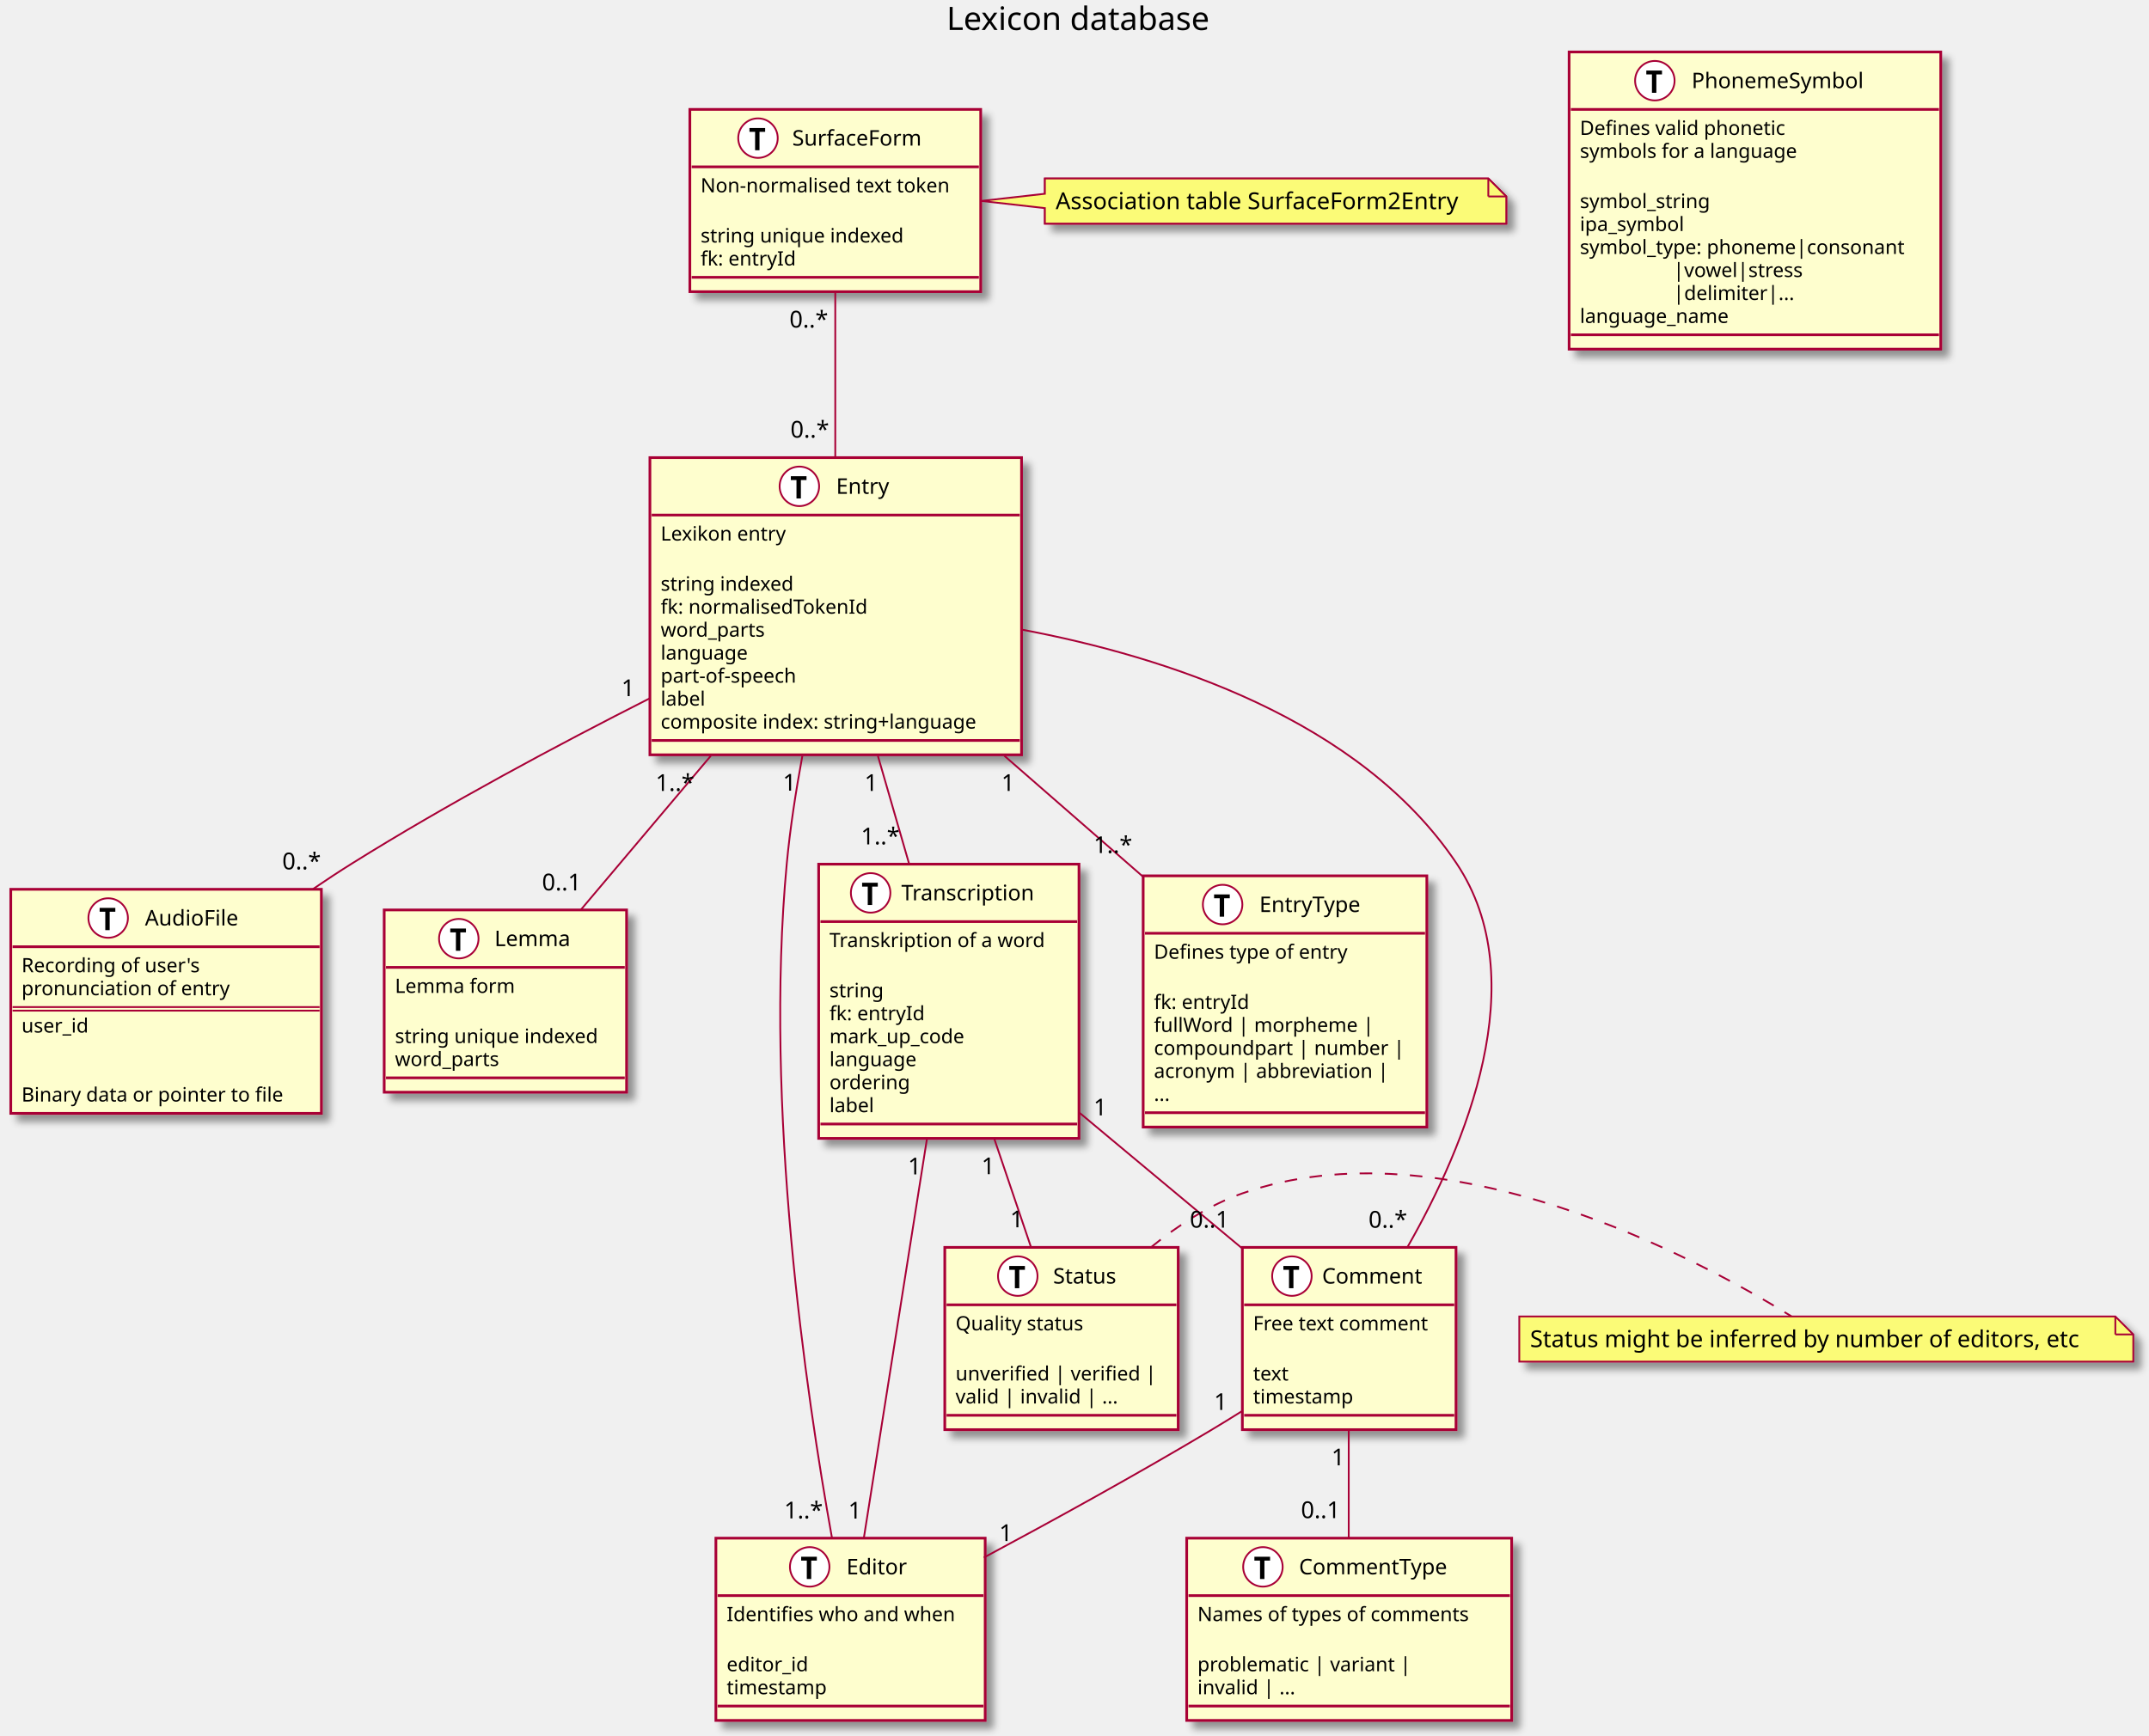
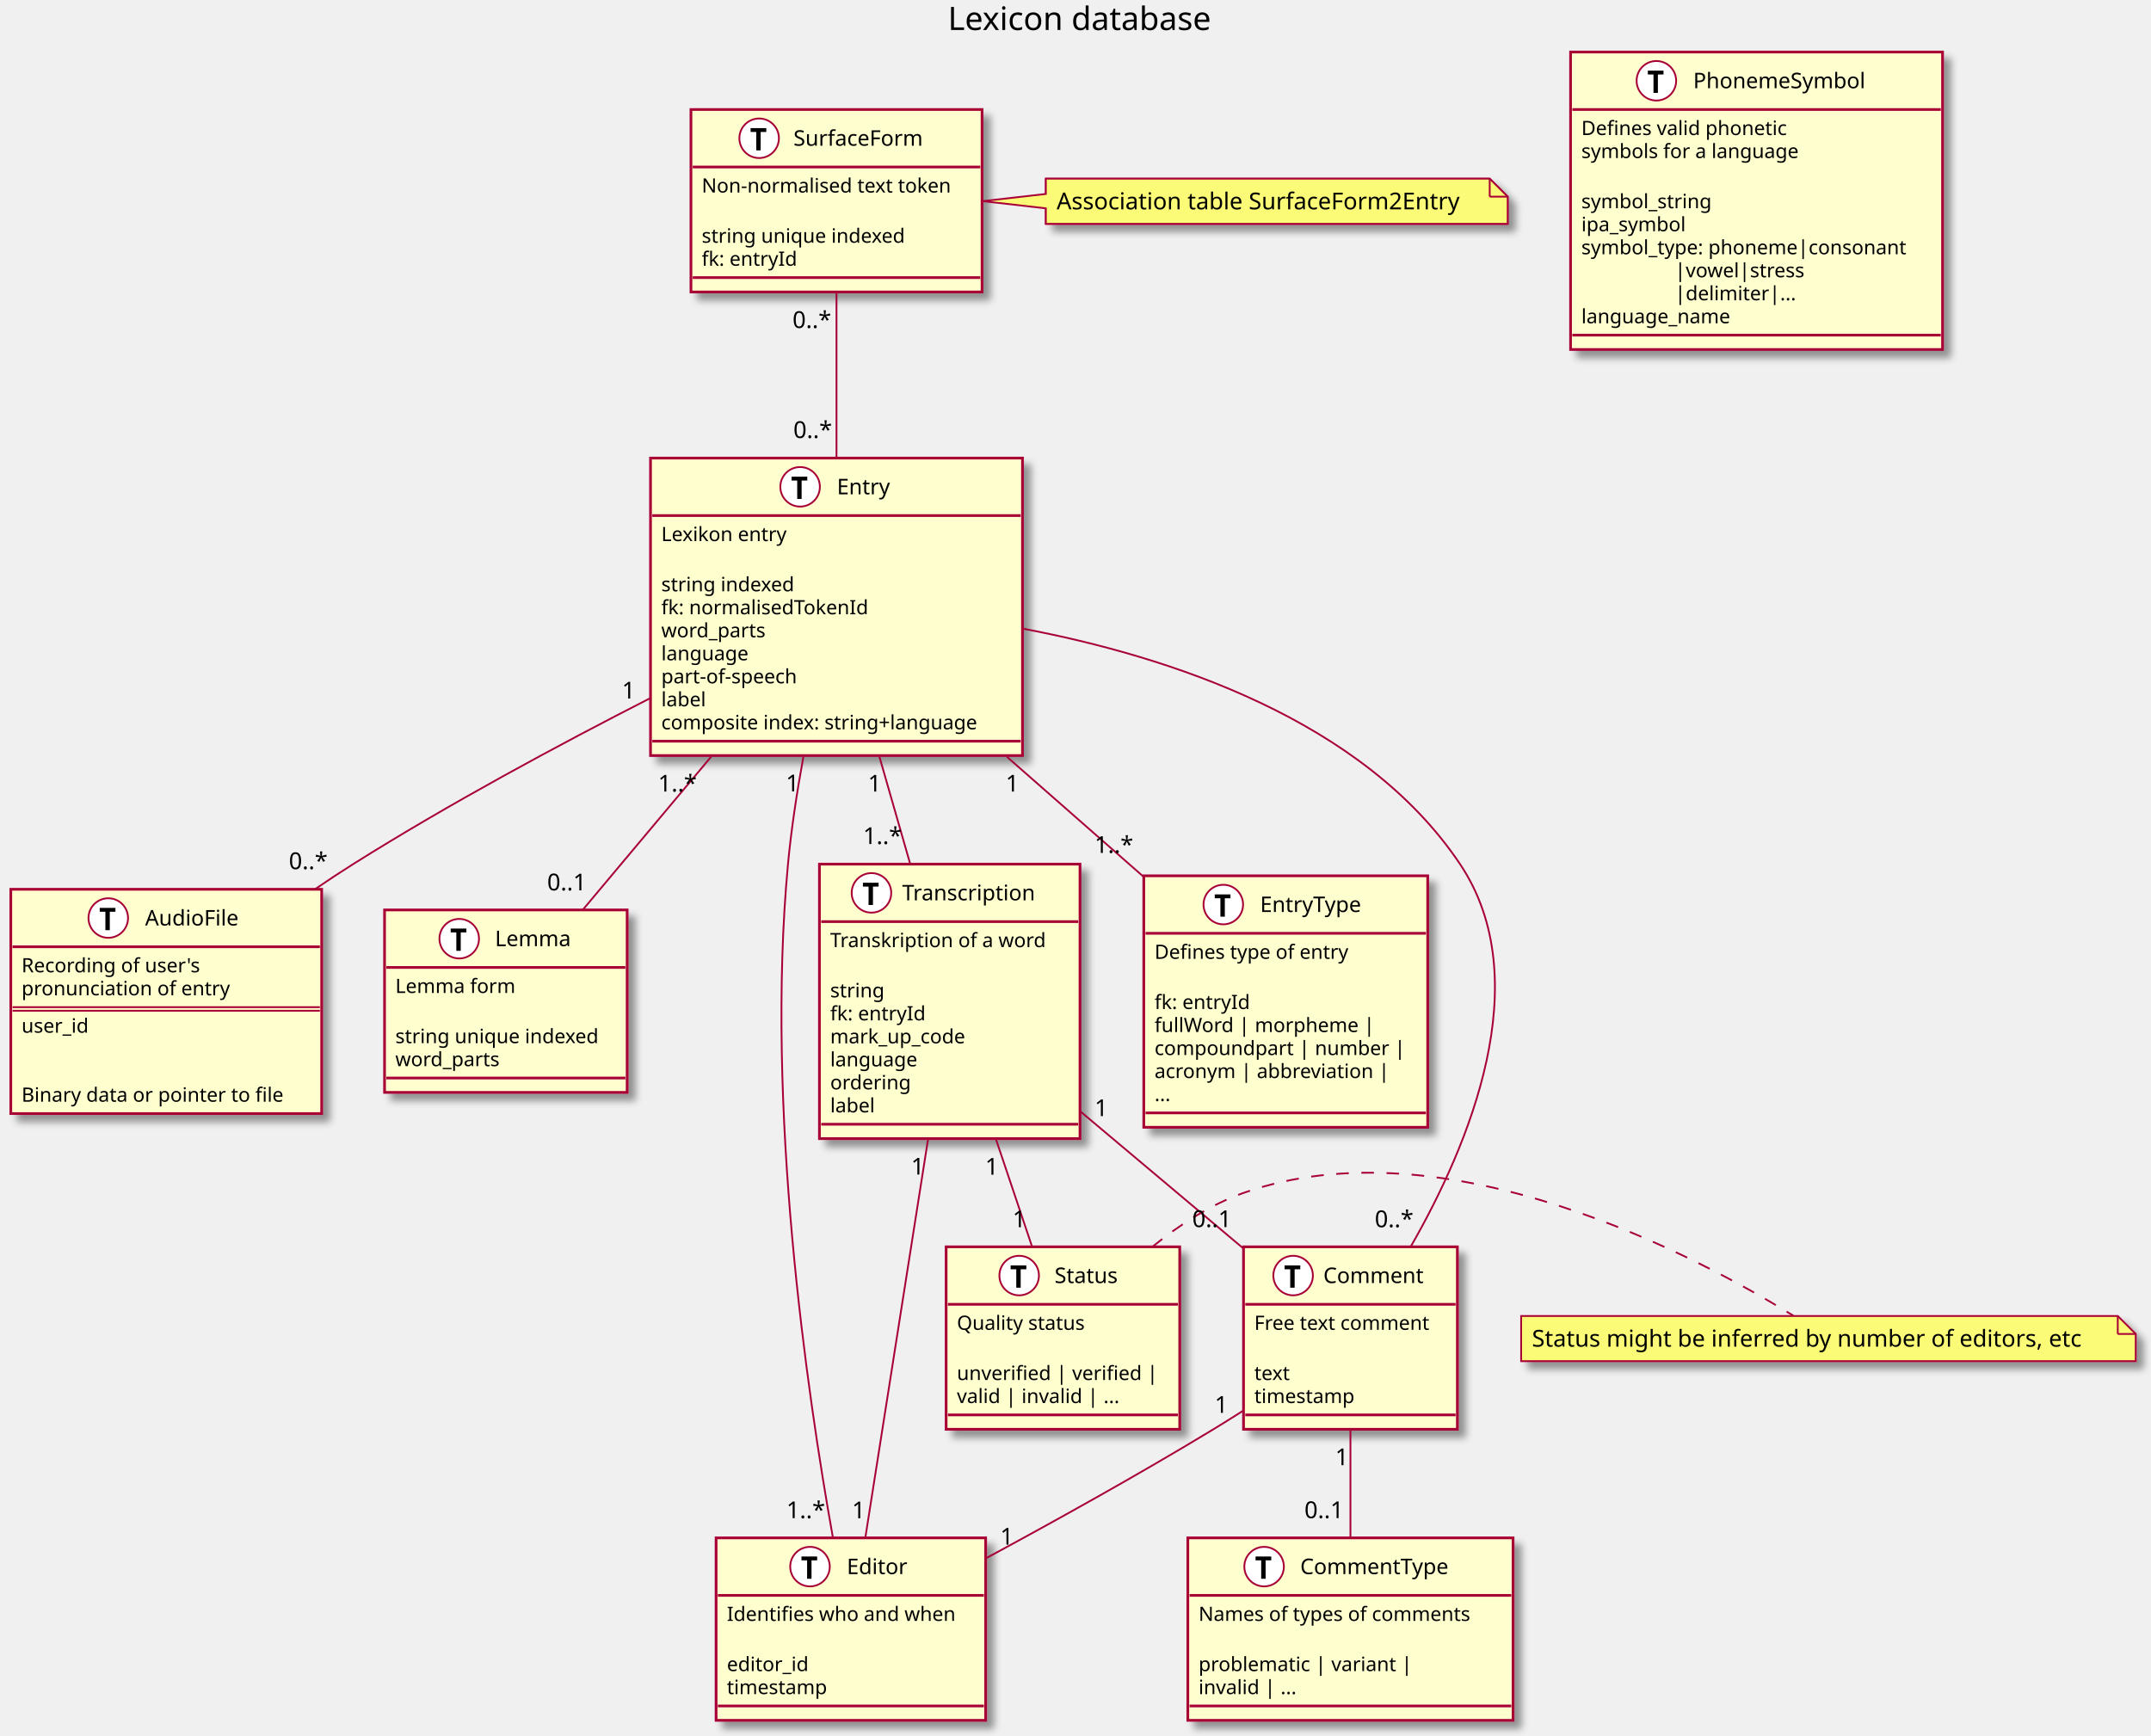
- <svg xmlns="http://www.w3.org/2000/svg" height="967px" style="width:1197px;height:967px;" version="1.1" viewBox="0 0 1197 967" width="1197px">
+ <svg xmlns="http://www.w3.org/2000/svg" height="966px" style="width:1197px;height:966px;" version="1.1" viewBox="0 0 1197 966" width="1197px">
  <defs>
    <filter height="300%" id="f1" width="300%" x="-1" y="-1">
      <feGaussianBlur result="blurOut" stdDeviation="2.0" />
      <feColorMatrix in="blurOut" result="blurOut2" type="matrix" values="0 0 0 0 0 0 0 0 0 0 0 0 0 0 0 0 0 0 .4 0" />
      <feOffset dx="4.0" dy="4.0" in="blurOut2" result="blurOut3" />
      <feBlend in="SourceGraphic" in2="blurOut3" mode="normal" />
    </filter>
  </defs>
  <g>
-     <text fill="#000000" font-family="sans-serif" font-size="18" lengthAdjust="spacingAndGlyphs" textLength="152" x="527.25" y="16.708">Lexicon database</text>
-     <rect fill="#FEFECE" filter="url(#f1)" height="101.547" style="stroke: #A80036; stroke-width: 1.5;" width="162" x="384.25" y="60.953" />
-     <ellipse cx="422.2" cy="76.953" fill="#FFFFFF" rx="11" ry="11" style="stroke: #A80036; stroke-width: 1.0;" />
-     <path d="M423.044,83.703 L420.591,83.703 L420.591,73.453 L417.45,73.453 L417.45,71.312 L426.184,71.312 L426.184,73.453 L423.044,73.453 L423.044,83.703 Z " />
-     <text fill="#000000" font-family="sans-serif" font-size="12" lengthAdjust="spacingAndGlyphs" textLength="79" x="441.3" y="81.107">SurfaceForm</text>
-     <line style="stroke: #A80036; stroke-width: 1.5;" x1="385.25" x2="545.25" y1="92.953" y2="92.953" />
-     <text fill="#000000" font-family="sans-serif" font-size="11" lengthAdjust="spacingAndGlyphs" textLength="150" x="390.25" y="107.164">Non-normalised text token</text>
-     <text fill="#000000" font-family="sans-serif" font-size="11" lengthAdjust="spacingAndGlyphs" textLength="123" x="390.25" y="135.101">string unique indexed</text>
-     <text fill="#000000" font-family="sans-serif" font-size="11" lengthAdjust="spacingAndGlyphs" textLength="57" x="390.25" y="147.906">fk: entryId</text>
-     <line style="stroke: #A80036; stroke-width: 1.5;" x1="385.25" x2="545.25" y1="154.5" y2="154.5" />
+     <text fill="#000000" font-family="sans-serif" font-size="18" lengthAdjust="spacingAndGlyphs" textLength="152" x="527.5" y="16.708">Lexicon database</text>
+     <rect fill="#FEFECE" filter="url(#f1)" height="101.547" style="stroke: #A80036; stroke-width: 1.5;" width="162" x="384.5" y="60.953" />
+     <ellipse cx="422.45" cy="76.953" fill="#FFFFFF" rx="11" ry="11" style="stroke: #A80036; stroke-width: 1.0;" />
+     <path d="M423.294,83.703 L420.841,83.703 L420.841,73.453 L417.7,73.453 L417.7,71.312 L426.434,71.312 L426.434,73.453 L423.294,73.453 L423.294,83.703 Z " />
+     <text fill="#000000" font-family="sans-serif" font-size="12" lengthAdjust="spacingAndGlyphs" textLength="79" x="441.55" y="81.107">SurfaceForm</text>
+     <line style="stroke: #A80036; stroke-width: 1.5;" x1="385.5" x2="545.5" y1="92.953" y2="92.953" />
+     <text fill="#000000" font-family="sans-serif" font-size="11" lengthAdjust="spacingAndGlyphs" textLength="150" x="390.5" y="107.164">Non-normalised text token</text>
+     <text fill="#000000" font-family="sans-serif" font-size="11" lengthAdjust="spacingAndGlyphs" textLength="123" x="390.5" y="135.101">string unique indexed</text>
+     <text fill="#000000" font-family="sans-serif" font-size="11" lengthAdjust="spacingAndGlyphs" textLength="57" x="390.5" y="147.906">fk: entryId</text>
+     <line style="stroke: #A80036; stroke-width: 1.5;" x1="385.5" x2="545.5" y1="154.5" y2="154.5" />
    <polygon fill="#FBFB77" filter="url(#f1)" points="582,99.453,582,124.586,839,124.586,839,109.453,829,99.453,582,99.453" style="stroke: #A80036; stroke-width: 1.0;" />
-     <polygon fill="#FBFB77" points="582,99.453,582,107.953,546.598,111.953,582,115.953,582,124.586,839,124.586,839,109.453,829,99.453,582,99.453" style="stroke: #A80036; stroke-width: 1.0;" />
+     <polygon fill="#FBFB77" points="582,99.453,582,107.953,546.848,111.953,582,115.953,582,124.586,839,124.586,839,109.453,829,99.453,582,99.453" style="stroke: #A80036; stroke-width: 1.0;" />
    <line style="stroke: #A80036; stroke-width: 1.0;" x1="829" x2="829" y1="99.453" y2="109.453" />
    <line style="stroke: #A80036; stroke-width: 1.0;" x1="839" x2="829" y1="109.453" y2="109.453" />
    <text fill="#000000" font-family="sans-serif" font-size="13" lengthAdjust="spacingAndGlyphs" textLength="236" x="588" y="116.52">Association table SurfaceForm2Entry</text>
    <rect fill="#FEFECE" filter="url(#f1)" height="165.57" style="stroke: #A80036; stroke-width: 1.5;" width="207" x="362" y="254.953" />
    <ellipse cx="445.25" cy="270.953" fill="#FFFFFF" rx="11" ry="11" style="stroke: #A80036; stroke-width: 1.0;" />
    <path d="M446.094,277.703 L443.641,277.703 L443.641,267.453 L440.5,267.453 L440.5,265.312 L449.234,265.312 L449.234,267.453 L446.094,267.453 L446.094,277.703 Z " />
    <text fill="#000000" font-family="sans-serif" font-size="12" lengthAdjust="spacingAndGlyphs" textLength="32" x="465.75" y="275.107">Entry</text>
    <line style="stroke: #A80036; stroke-width: 1.5;" x1="363" x2="568" y1="286.953" y2="286.953" />
    <text fill="#000000" font-family="sans-serif" font-size="11" lengthAdjust="spacingAndGlyphs" textLength="75" x="368" y="301.164">Lexikon entry</text>
    <text fill="#000000" font-family="sans-serif" font-size="11" lengthAdjust="spacingAndGlyphs" textLength="81" x="368" y="329.101">string indexed</text>
    <text fill="#000000" font-family="sans-serif" font-size="11" lengthAdjust="spacingAndGlyphs" textLength="126" x="368" y="341.906">fk: normalisedTokenId</text>
    <text fill="#000000" font-family="sans-serif" font-size="11" lengthAdjust="spacingAndGlyphs" textLength="64" x="368" y="354.71">word_parts</text>
    <text fill="#000000" font-family="sans-serif" font-size="11" lengthAdjust="spacingAndGlyphs" textLength="52" x="368" y="367.515">language</text>
    <text fill="#000000" font-family="sans-serif" font-size="11" lengthAdjust="spacingAndGlyphs" textLength="83" x="368" y="380.32">part-of-speech</text>
    <text fill="#000000" font-family="sans-serif" font-size="11" lengthAdjust="spacingAndGlyphs" textLength="27" x="368" y="393.125">label</text>
    <text fill="#000000" font-family="sans-serif" font-size="11" lengthAdjust="spacingAndGlyphs" textLength="195" x="368" y="405.929">composite index: string+language</text>
    <line style="stroke: #A80036; stroke-width: 1.5;" x1="363" x2="568" y1="412.523" y2="412.523" />
-     <rect fill="#FEFECE" filter="url(#f1)" height="124.828" style="stroke: #A80036; stroke-width: 1.5;" width="173" x="6" y="495.453" />
-     <ellipse cx="60.25" cy="511.453" fill="#FFFFFF" rx="11" ry="11" style="stroke: #A80036; stroke-width: 1.0;" />
-     <path d="M61.094,518.203 L58.641,518.203 L58.641,507.953 L55.5,507.953 L55.5,505.812 L64.234,505.812 L64.234,507.953 L61.094,507.953 L61.094,518.203 Z " />
-     <text fill="#000000" font-family="sans-serif" font-size="12" lengthAdjust="spacingAndGlyphs" textLength="56" x="80.75" y="515.607">AudioFile</text>
-     <line style="stroke: #A80036; stroke-width: 1.5;" x1="7" x2="178" y1="527.453" y2="527.453" />
-     <text fill="#000000" font-family="sans-serif" font-size="11" lengthAdjust="spacingAndGlyphs" textLength="111" x="12" y="541.664">Recording of user's</text>
-     <text fill="#000000" font-family="sans-serif" font-size="11" lengthAdjust="spacingAndGlyphs" textLength="125" x="12" y="554.468">pronunciation of entry</text>
-     <line style="stroke: #A80036; stroke-width: 1.0;" x1="7" x2="178" y1="561.062" y2="561.062" />
-     <line style="stroke: #A80036; stroke-width: 1.0;" x1="7" x2="178" y1="563.062" y2="563.062" />
-     <text fill="#000000" font-family="sans-serif" font-size="11" lengthAdjust="spacingAndGlyphs" textLength="42" x="12" y="575.273">user_id</text>
-     <text fill="#000000" font-family="sans-serif" font-size="11" lengthAdjust="spacingAndGlyphs" textLength="0" x="16" y="588.078" />
-     <text fill="#000000" font-family="sans-serif" font-size="11" lengthAdjust="spacingAndGlyphs" textLength="0" x="16" y="600.882" />
-     <text fill="#000000" font-family="sans-serif" font-size="11" lengthAdjust="spacingAndGlyphs" textLength="161" x="12" y="613.687">Binary data or pointer to file</text>
-     <rect fill="#FEFECE" filter="url(#f1)" height="101.547" style="stroke: #A80036; stroke-width: 1.5;" width="135" x="214" y="506.953" />
-     <ellipse cx="255.55" cy="522.953" fill="#FFFFFF" rx="11" ry="11" style="stroke: #A80036; stroke-width: 1.0;" />
-     <path d="M256.394,529.703 L253.941,529.703 L253.941,519.453 L250.8,519.453 L250.8,517.312 L259.534,517.312 L259.534,519.453 L256.394,519.453 L256.394,529.703 Z " />
-     <text fill="#000000" font-family="sans-serif" font-size="12" lengthAdjust="spacingAndGlyphs" textLength="44" x="275.45" y="527.107">Lemma</text>
-     <line style="stroke: #A80036; stroke-width: 1.5;" x1="215" x2="348" y1="538.953" y2="538.953" />
-     <text fill="#000000" font-family="sans-serif" font-size="11" lengthAdjust="spacingAndGlyphs" textLength="73" x="220" y="553.164">Lemma form</text>
-     <text fill="#000000" font-family="sans-serif" font-size="11" lengthAdjust="spacingAndGlyphs" textLength="123" x="220" y="581.101">string unique indexed</text>
-     <text fill="#000000" font-family="sans-serif" font-size="11" lengthAdjust="spacingAndGlyphs" textLength="64" x="220" y="593.906">word_parts</text>
-     <line style="stroke: #A80036; stroke-width: 1.5;" x1="215" x2="348" y1="600.5" y2="600.5" />
-     <rect fill="#FEFECE" filter="url(#f1)" height="101.547" style="stroke: #A80036; stroke-width: 1.5;" width="150" x="398.75" y="856.953" />
-     <ellipse cx="451" cy="872.953" fill="#FFFFFF" rx="11" ry="11" style="stroke: #A80036; stroke-width: 1.0;" />
-     <path d="M451.844,879.703 L449.391,879.703 L449.391,869.453 L446.25,869.453 L446.25,867.312 L454.984,867.312 L454.984,869.453 L451.844,869.453 L451.844,879.703 Z " />
-     <text fill="#000000" font-family="sans-serif" font-size="12" lengthAdjust="spacingAndGlyphs" textLength="37" x="471.5" y="877.107">Editor</text>
-     <line style="stroke: #A80036; stroke-width: 1.5;" x1="399.75" x2="547.75" y1="888.953" y2="888.953" />
-     <text fill="#000000" font-family="sans-serif" font-size="11" lengthAdjust="spacingAndGlyphs" textLength="138" x="404.75" y="903.164">Identifies who and when</text>
-     <text fill="#000000" font-family="sans-serif" font-size="11" lengthAdjust="spacingAndGlyphs" textLength="49" x="404.75" y="931.101">editor_id</text>
-     <text fill="#000000" font-family="sans-serif" font-size="11" lengthAdjust="spacingAndGlyphs" textLength="61" x="404.75" y="943.906">timestamp</text>
-     <line style="stroke: #A80036; stroke-width: 1.5;" x1="399.75" x2="547.75" y1="950.5" y2="950.5" />
-     <rect fill="#FEFECE" filter="url(#f1)" height="101.547" style="stroke: #A80036; stroke-width: 1.5;" width="119" x="692" y="694.953" />
-     <ellipse cx="719.6" cy="710.953" fill="#FFFFFF" rx="11" ry="11" style="stroke: #A80036; stroke-width: 1.0;" />
-     <path d="M720.444,717.703 L717.991,717.703 L717.991,707.453 L714.85,707.453 L714.85,705.312 L723.584,705.312 L723.584,707.453 L720.444,707.453 L720.444,717.703 Z " />
-     <text fill="#000000" font-family="sans-serif" font-size="12" lengthAdjust="spacingAndGlyphs" textLength="59" x="736.4" y="715.107">Comment</text>
-     <line style="stroke: #A80036; stroke-width: 1.5;" x1="693" x2="810" y1="726.953" y2="726.953" />
-     <text fill="#000000" font-family="sans-serif" font-size="11" lengthAdjust="spacingAndGlyphs" textLength="107" x="698" y="741.164">Free text comment</text>
-     <text fill="#000000" font-family="sans-serif" font-size="11" lengthAdjust="spacingAndGlyphs" textLength="21" x="698" y="769.101">text</text>
-     <text fill="#000000" font-family="sans-serif" font-size="11" lengthAdjust="spacingAndGlyphs" textLength="61" x="698" y="781.906">timestamp</text>
-     <line style="stroke: #A80036; stroke-width: 1.5;" x1="693" x2="810" y1="788.5" y2="788.5" />
-     <rect fill="#FEFECE" filter="url(#f1)" height="101.547" style="stroke: #A80036; stroke-width: 1.5;" width="181" x="661" y="856.953" />
-     <ellipse cx="703.45" cy="872.953" fill="#FFFFFF" rx="11" ry="11" style="stroke: #A80036; stroke-width: 1.0;" />
-     <path d="M704.294,879.703 L701.841,879.703 L701.841,869.453 L698.7,869.453 L698.7,867.312 L707.434,867.312 L707.434,869.453 L704.294,869.453 L704.294,879.703 Z " />
-     <text fill="#000000" font-family="sans-serif" font-size="12" lengthAdjust="spacingAndGlyphs" textLength="88" x="723.55" y="877.107">CommentType</text>
-     <line style="stroke: #A80036; stroke-width: 1.5;" x1="662" x2="841" y1="888.953" y2="888.953" />
-     <text fill="#000000" font-family="sans-serif" font-size="11" lengthAdjust="spacingAndGlyphs" textLength="169" x="667" y="903.164">Names of types of comments</text>
-     <text fill="#000000" font-family="sans-serif" font-size="11" lengthAdjust="spacingAndGlyphs" textLength="126" x="667" y="931.101">problematic | variant |</text>
-     <text fill="#000000" font-family="sans-serif" font-size="11" lengthAdjust="spacingAndGlyphs" textLength="60" x="667" y="943.906">invalid | ...</text>
-     <line style="stroke: #A80036; stroke-width: 1.5;" x1="662" x2="841" y1="950.5" y2="950.5" />
-     <rect fill="#FEFECE" filter="url(#f1)" height="139.961" style="stroke: #A80036; stroke-width: 1.5;" width="158" x="636.75" y="487.953" />
-     <ellipse cx="681" cy="503.953" fill="#FFFFFF" rx="11" ry="11" style="stroke: #A80036; stroke-width: 1.0;" />
-     <path d="M681.844,510.703 L679.391,510.703 L679.391,500.453 L676.25,500.453 L676.25,498.312 L684.984,498.312 L684.984,500.453 L681.844,500.453 L681.844,510.703 Z " />
-     <text fill="#000000" font-family="sans-serif" font-size="12" lengthAdjust="spacingAndGlyphs" textLength="61" x="701.5" y="508.107">EntryType</text>
-     <line style="stroke: #A80036; stroke-width: 1.5;" x1="637.75" x2="793.75" y1="519.953" y2="519.953" />
-     <text fill="#000000" font-family="sans-serif" font-size="11" lengthAdjust="spacingAndGlyphs" textLength="119" x="642.75" y="534.164">Defines type of entry</text>
-     <text fill="#000000" font-family="sans-serif" font-size="11" lengthAdjust="spacingAndGlyphs" textLength="57" x="642.75" y="562.101">fk: entryId</text>
-     <text fill="#000000" font-family="sans-serif" font-size="11" lengthAdjust="spacingAndGlyphs" textLength="127" x="642.75" y="574.906">fullWord | morpheme |</text>
-     <text fill="#000000" font-family="sans-serif" font-size="11" lengthAdjust="spacingAndGlyphs" textLength="146" x="642.75" y="587.71">compoundpart | number |</text>
-     <text fill="#000000" font-family="sans-serif" font-size="11" lengthAdjust="spacingAndGlyphs" textLength="139" x="642.75" y="600.515">acronym | abbreviation |</text>
-     <text fill="#000000" font-family="sans-serif" font-size="11" lengthAdjust="spacingAndGlyphs" textLength="12" x="642.75" y="613.32">...</text>
-     <line style="stroke: #A80036; stroke-width: 1.5;" x1="637.75" x2="793.75" y1="619.914" y2="619.914" />
-     <rect fill="#FEFECE" filter="url(#f1)" height="152.766" style="stroke: #A80036; stroke-width: 1.5;" width="145" x="456" y="481.453" />
-     <ellipse cx="484.95" cy="497.453" fill="#FFFFFF" rx="11" ry="11" style="stroke: #A80036; stroke-width: 1.0;" />
-     <path d="M485.794,504.203 L483.341,504.203 L483.341,493.953 L480.2,493.953 L480.2,491.812 L488.934,491.812 L488.934,493.953 L485.794,493.953 L485.794,504.203 Z " />
-     <text fill="#000000" font-family="sans-serif" font-size="12" lengthAdjust="spacingAndGlyphs" textLength="82" x="502.05" y="501.607">Transcription</text>
-     <line style="stroke: #A80036; stroke-width: 1.5;" x1="457" x2="600" y1="513.453" y2="513.453" />
-     <text fill="#000000" font-family="sans-serif" font-size="11" lengthAdjust="spacingAndGlyphs" textLength="133" x="462" y="527.664">Transkription of a word</text>
-     <text fill="#000000" font-family="sans-serif" font-size="11" lengthAdjust="spacingAndGlyphs" textLength="33" x="462" y="555.601">string</text>
-     <text fill="#000000" font-family="sans-serif" font-size="11" lengthAdjust="spacingAndGlyphs" textLength="57" x="462" y="568.406">fk: entryId</text>
-     <text fill="#000000" font-family="sans-serif" font-size="11" lengthAdjust="spacingAndGlyphs" textLength="82" x="462" y="581.21">mark_up_code</text>
-     <text fill="#000000" font-family="sans-serif" font-size="11" lengthAdjust="spacingAndGlyphs" textLength="52" x="462" y="594.015">language</text>
-     <text fill="#000000" font-family="sans-serif" font-size="11" lengthAdjust="spacingAndGlyphs" textLength="48" x="462" y="606.82">ordering</text>
-     <text fill="#000000" font-family="sans-serif" font-size="11" lengthAdjust="spacingAndGlyphs" textLength="27" x="462" y="619.625">label</text>
-     <line style="stroke: #A80036; stroke-width: 1.5;" x1="457" x2="600" y1="626.219" y2="626.219" />
-     <rect fill="#FEFECE" filter="url(#f1)" height="101.547" style="stroke: #A80036; stroke-width: 1.5;" width="130" x="526.25" y="694.953" />
-     <ellipse cx="566.9" cy="710.953" fill="#FFFFFF" rx="11" ry="11" style="stroke: #A80036; stroke-width: 1.0;" />
-     <path d="M567.744,717.703 L565.291,717.703 L565.291,707.453 L562.15,707.453 L562.15,705.312 L570.884,705.312 L570.884,707.453 L567.744,707.453 L567.744,717.703 Z " />
-     <text fill="#000000" font-family="sans-serif" font-size="12" lengthAdjust="spacingAndGlyphs" textLength="41" x="586.6" y="715.107">Status</text>
-     <line style="stroke: #A80036; stroke-width: 1.5;" x1="527.25" x2="655.25" y1="726.953" y2="726.953" />
-     <text fill="#000000" font-family="sans-serif" font-size="11" lengthAdjust="spacingAndGlyphs" textLength="79" x="532.25" y="741.164">Quality status</text>
-     <text fill="#000000" font-family="sans-serif" font-size="11" lengthAdjust="spacingAndGlyphs" textLength="118" x="532.25" y="769.101">unverified | verified |</text>
-     <text fill="#000000" font-family="sans-serif" font-size="11" lengthAdjust="spacingAndGlyphs" textLength="98" x="532.25" y="781.906">valid | invalid | ...</text>
-     <line style="stroke: #A80036; stroke-width: 1.5;" x1="527.25" x2="655.25" y1="788.5" y2="788.5" />
-     <polygon fill="#FBFB77" filter="url(#f1)" points="846.25,733.453,846.25,758.586,1188.25,758.586,1188.25,743.453,1178.25,733.453,846.25,733.453" style="stroke: #A80036; stroke-width: 1.0;" />
-     <line style="stroke: #A80036; stroke-width: 1.0;" x1="1178.25" x2="1178.25" y1="733.453" y2="743.453" />
-     <line style="stroke: #A80036; stroke-width: 1.0;" x1="1188.25" x2="1178.25" y1="743.453" y2="743.453" />
-     <text fill="#000000" font-family="sans-serif" font-size="13" lengthAdjust="spacingAndGlyphs" textLength="321" x="852.25" y="750.52">Status might be inferred by number of editors, etc</text>
+     <rect fill="#FEFECE" filter="url(#f1)" height="124.828" style="stroke: #A80036; stroke-width: 1.5;" width="173" x="6" y="494.953" />
+     <ellipse cx="60.25" cy="510.953" fill="#FFFFFF" rx="11" ry="11" style="stroke: #A80036; stroke-width: 1.0;" />
+     <path d="M61.094,517.703 L58.641,517.703 L58.641,507.453 L55.5,507.453 L55.5,505.312 L64.234,505.312 L64.234,507.453 L61.094,507.453 L61.094,517.703 Z " />
+     <text fill="#000000" font-family="sans-serif" font-size="12" lengthAdjust="spacingAndGlyphs" textLength="56" x="80.75" y="515.107">AudioFile</text>
+     <line style="stroke: #A80036; stroke-width: 1.5;" x1="7" x2="178" y1="526.953" y2="526.953" />
+     <text fill="#000000" font-family="sans-serif" font-size="11" lengthAdjust="spacingAndGlyphs" textLength="111" x="12" y="541.164">Recording of user's</text>
+     <text fill="#000000" font-family="sans-serif" font-size="11" lengthAdjust="spacingAndGlyphs" textLength="125" x="12" y="553.968">pronunciation of entry</text>
+     <line style="stroke: #A80036; stroke-width: 1.0;" x1="7" x2="178" y1="560.562" y2="560.562" />
+     <line style="stroke: #A80036; stroke-width: 1.0;" x1="7" x2="178" y1="562.562" y2="562.562" />
+     <text fill="#000000" font-family="sans-serif" font-size="11" lengthAdjust="spacingAndGlyphs" textLength="42" x="12" y="574.773">user_id</text>
+     <text fill="#000000" font-family="sans-serif" font-size="11" lengthAdjust="spacingAndGlyphs" textLength="0" x="16" y="587.578" />
+     <text fill="#000000" font-family="sans-serif" font-size="11" lengthAdjust="spacingAndGlyphs" textLength="0" x="16" y="600.382" />
+     <text fill="#000000" font-family="sans-serif" font-size="11" lengthAdjust="spacingAndGlyphs" textLength="161" x="12" y="613.187">Binary data or pointer to file</text>
+     <rect fill="#FEFECE" filter="url(#f1)" height="101.547" style="stroke: #A80036; stroke-width: 1.5;" width="135" x="214" y="506.453" />
+     <ellipse cx="255.55" cy="522.453" fill="#FFFFFF" rx="11" ry="11" style="stroke: #A80036; stroke-width: 1.0;" />
+     <path d="M256.394,529.203 L253.941,529.203 L253.941,518.953 L250.8,518.953 L250.8,516.812 L259.534,516.812 L259.534,518.953 L256.394,518.953 L256.394,529.203 Z " />
+     <text fill="#000000" font-family="sans-serif" font-size="12" lengthAdjust="spacingAndGlyphs" textLength="44" x="275.45" y="526.607">Lemma</text>
+     <line style="stroke: #A80036; stroke-width: 1.5;" x1="215" x2="348" y1="538.453" y2="538.453" />
+     <text fill="#000000" font-family="sans-serif" font-size="11" lengthAdjust="spacingAndGlyphs" textLength="73" x="220" y="552.664">Lemma form</text>
+     <text fill="#000000" font-family="sans-serif" font-size="11" lengthAdjust="spacingAndGlyphs" textLength="123" x="220" y="580.601">string unique indexed</text>
+     <text fill="#000000" font-family="sans-serif" font-size="11" lengthAdjust="spacingAndGlyphs" textLength="64" x="220" y="593.406">word_parts</text>
+     <line style="stroke: #A80036; stroke-width: 1.5;" x1="215" x2="348" y1="600" y2="600" />
+     <rect fill="#FEFECE" filter="url(#f1)" height="101.547" style="stroke: #A80036; stroke-width: 1.5;" width="150" x="398.5" y="855.953" />
+     <ellipse cx="450.75" cy="871.953" fill="#FFFFFF" rx="11" ry="11" style="stroke: #A80036; stroke-width: 1.0;" />
+     <path d="M451.594,878.703 L449.141,878.703 L449.141,868.453 L446,868.453 L446,866.312 L454.734,866.312 L454.734,868.453 L451.594,868.453 L451.594,878.703 Z " />
+     <text fill="#000000" font-family="sans-serif" font-size="12" lengthAdjust="spacingAndGlyphs" textLength="37" x="471.25" y="876.107">Editor</text>
+     <line style="stroke: #A80036; stroke-width: 1.5;" x1="399.5" x2="547.5" y1="887.953" y2="887.953" />
+     <text fill="#000000" font-family="sans-serif" font-size="11" lengthAdjust="spacingAndGlyphs" textLength="138" x="404.5" y="902.164">Identifies who and when</text>
+     <text fill="#000000" font-family="sans-serif" font-size="11" lengthAdjust="spacingAndGlyphs" textLength="49" x="404.5" y="930.101">editor_id</text>
+     <text fill="#000000" font-family="sans-serif" font-size="11" lengthAdjust="spacingAndGlyphs" textLength="61" x="404.5" y="942.906">timestamp</text>
+     <line style="stroke: #A80036; stroke-width: 1.5;" x1="399.5" x2="547.5" y1="949.5" y2="949.5" />
+     <rect fill="#FEFECE" filter="url(#f1)" height="101.547" style="stroke: #A80036; stroke-width: 1.5;" width="119" x="692" y="693.953" />
+     <ellipse cx="719.6" cy="709.953" fill="#FFFFFF" rx="11" ry="11" style="stroke: #A80036; stroke-width: 1.0;" />
+     <path d="M720.444,716.703 L717.991,716.703 L717.991,706.453 L714.85,706.453 L714.85,704.312 L723.584,704.312 L723.584,706.453 L720.444,706.453 L720.444,716.703 Z " />
+     <text fill="#000000" font-family="sans-serif" font-size="12" lengthAdjust="spacingAndGlyphs" textLength="59" x="736.4" y="714.107">Comment</text>
+     <line style="stroke: #A80036; stroke-width: 1.5;" x1="693" x2="810" y1="725.953" y2="725.953" />
+     <text fill="#000000" font-family="sans-serif" font-size="11" lengthAdjust="spacingAndGlyphs" textLength="107" x="698" y="740.164">Free text comment</text>
+     <text fill="#000000" font-family="sans-serif" font-size="11" lengthAdjust="spacingAndGlyphs" textLength="21" x="698" y="768.101">text</text>
+     <text fill="#000000" font-family="sans-serif" font-size="11" lengthAdjust="spacingAndGlyphs" textLength="61" x="698" y="780.906">timestamp</text>
+     <line style="stroke: #A80036; stroke-width: 1.5;" x1="693" x2="810" y1="787.5" y2="787.5" />
+     <rect fill="#FEFECE" filter="url(#f1)" height="101.547" style="stroke: #A80036; stroke-width: 1.5;" width="181" x="661" y="855.953" />
+     <ellipse cx="703.45" cy="871.953" fill="#FFFFFF" rx="11" ry="11" style="stroke: #A80036; stroke-width: 1.0;" />
+     <path d="M704.294,878.703 L701.841,878.703 L701.841,868.453 L698.7,868.453 L698.7,866.312 L707.434,866.312 L707.434,868.453 L704.294,868.453 L704.294,878.703 Z " />
+     <text fill="#000000" font-family="sans-serif" font-size="12" lengthAdjust="spacingAndGlyphs" textLength="88" x="723.55" y="876.107">CommentType</text>
+     <line style="stroke: #A80036; stroke-width: 1.5;" x1="662" x2="841" y1="887.953" y2="887.953" />
+     <text fill="#000000" font-family="sans-serif" font-size="11" lengthAdjust="spacingAndGlyphs" textLength="169" x="667" y="902.164">Names of types of comments</text>
+     <text fill="#000000" font-family="sans-serif" font-size="11" lengthAdjust="spacingAndGlyphs" textLength="126" x="667" y="930.101">problematic | variant |</text>
+     <text fill="#000000" font-family="sans-serif" font-size="11" lengthAdjust="spacingAndGlyphs" textLength="60" x="667" y="942.906">invalid | ...</text>
+     <line style="stroke: #A80036; stroke-width: 1.5;" x1="662" x2="841" y1="949.5" y2="949.5" />
+     <rect fill="#FEFECE" filter="url(#f1)" height="139.961" style="stroke: #A80036; stroke-width: 1.5;" width="158" x="636.5" y="487.453" />
+     <ellipse cx="680.75" cy="503.453" fill="#FFFFFF" rx="11" ry="11" style="stroke: #A80036; stroke-width: 1.0;" />
+     <path d="M681.594,510.203 L679.141,510.203 L679.141,499.953 L676,499.953 L676,497.812 L684.734,497.812 L684.734,499.953 L681.594,499.953 L681.594,510.203 Z " />
+     <text fill="#000000" font-family="sans-serif" font-size="12" lengthAdjust="spacingAndGlyphs" textLength="61" x="701.25" y="507.607">EntryType</text>
+     <line style="stroke: #A80036; stroke-width: 1.5;" x1="637.5" x2="793.5" y1="519.453" y2="519.453" />
+     <text fill="#000000" font-family="sans-serif" font-size="11" lengthAdjust="spacingAndGlyphs" textLength="119" x="642.5" y="533.664">Defines type of entry</text>
+     <text fill="#000000" font-family="sans-serif" font-size="11" lengthAdjust="spacingAndGlyphs" textLength="57" x="642.5" y="561.601">fk: entryId</text>
+     <text fill="#000000" font-family="sans-serif" font-size="11" lengthAdjust="spacingAndGlyphs" textLength="127" x="642.5" y="574.406">fullWord | morpheme |</text>
+     <text fill="#000000" font-family="sans-serif" font-size="11" lengthAdjust="spacingAndGlyphs" textLength="146" x="642.5" y="587.21">compoundpart | number |</text>
+     <text fill="#000000" font-family="sans-serif" font-size="11" lengthAdjust="spacingAndGlyphs" textLength="139" x="642.5" y="600.015">acronym | abbreviation |</text>
+     <text fill="#000000" font-family="sans-serif" font-size="11" lengthAdjust="spacingAndGlyphs" textLength="12" x="642.5" y="612.82">...</text>
+     <line style="stroke: #A80036; stroke-width: 1.5;" x1="637.5" x2="793.5" y1="619.414" y2="619.414" />
+     <rect fill="#FEFECE" filter="url(#f1)" height="152.766" style="stroke: #A80036; stroke-width: 1.5;" width="145" x="456" y="480.953" />
+     <ellipse cx="484.95" cy="496.953" fill="#FFFFFF" rx="11" ry="11" style="stroke: #A80036; stroke-width: 1.0;" />
+     <path d="M485.794,503.703 L483.341,503.703 L483.341,493.453 L480.2,493.453 L480.2,491.312 L488.934,491.312 L488.934,493.453 L485.794,493.453 L485.794,503.703 Z " />
+     <text fill="#000000" font-family="sans-serif" font-size="12" lengthAdjust="spacingAndGlyphs" textLength="82" x="502.05" y="501.107">Transcription</text>
+     <line style="stroke: #A80036; stroke-width: 1.5;" x1="457" x2="600" y1="512.953" y2="512.953" />
+     <text fill="#000000" font-family="sans-serif" font-size="11" lengthAdjust="spacingAndGlyphs" textLength="133" x="462" y="527.164">Transkription of a word</text>
+     <text fill="#000000" font-family="sans-serif" font-size="11" lengthAdjust="spacingAndGlyphs" textLength="33" x="462" y="555.101">string</text>
+     <text fill="#000000" font-family="sans-serif" font-size="11" lengthAdjust="spacingAndGlyphs" textLength="57" x="462" y="567.906">fk: entryId</text>
+     <text fill="#000000" font-family="sans-serif" font-size="11" lengthAdjust="spacingAndGlyphs" textLength="82" x="462" y="580.71">mark_up_code</text>
+     <text fill="#000000" font-family="sans-serif" font-size="11" lengthAdjust="spacingAndGlyphs" textLength="52" x="462" y="593.515">language</text>
+     <text fill="#000000" font-family="sans-serif" font-size="11" lengthAdjust="spacingAndGlyphs" textLength="48" x="462" y="606.32">ordering</text>
+     <text fill="#000000" font-family="sans-serif" font-size="11" lengthAdjust="spacingAndGlyphs" textLength="27" x="462" y="619.125">label</text>
+     <line style="stroke: #A80036; stroke-width: 1.5;" x1="457" x2="600" y1="625.719" y2="625.719" />
+     <rect fill="#FEFECE" filter="url(#f1)" height="101.547" style="stroke: #A80036; stroke-width: 1.5;" width="130" x="526.5" y="693.953" />
+     <ellipse cx="567.15" cy="709.953" fill="#FFFFFF" rx="11" ry="11" style="stroke: #A80036; stroke-width: 1.0;" />
+     <path d="M567.994,716.703 L565.541,716.703 L565.541,706.453 L562.4,706.453 L562.4,704.312 L571.134,704.312 L571.134,706.453 L567.994,706.453 L567.994,716.703 Z " />
+     <text fill="#000000" font-family="sans-serif" font-size="12" lengthAdjust="spacingAndGlyphs" textLength="41" x="586.85" y="714.107">Status</text>
+     <line style="stroke: #A80036; stroke-width: 1.5;" x1="527.5" x2="655.5" y1="725.953" y2="725.953" />
+     <text fill="#000000" font-family="sans-serif" font-size="11" lengthAdjust="spacingAndGlyphs" textLength="79" x="532.5" y="740.164">Quality status</text>
+     <text fill="#000000" font-family="sans-serif" font-size="11" lengthAdjust="spacingAndGlyphs" textLength="118" x="532.5" y="768.101">unverified | verified |</text>
+     <text fill="#000000" font-family="sans-serif" font-size="11" lengthAdjust="spacingAndGlyphs" textLength="98" x="532.5" y="780.906">valid | invalid | ...</text>
+     <line style="stroke: #A80036; stroke-width: 1.5;" x1="527.5" x2="655.5" y1="787.5" y2="787.5" />
+     <polygon fill="#FBFB77" filter="url(#f1)" points="846.5,732.453,846.5,757.586,1188.5,757.586,1188.5,742.453,1178.5,732.453,846.5,732.453" style="stroke: #A80036; stroke-width: 1.0;" />
+     <line style="stroke: #A80036; stroke-width: 1.0;" x1="1178.5" x2="1178.5" y1="732.453" y2="742.453" />
+     <line style="stroke: #A80036; stroke-width: 1.0;" x1="1188.5" x2="1178.5" y1="742.453" y2="742.453" />
+     <text fill="#000000" font-family="sans-serif" font-size="13" lengthAdjust="spacingAndGlyphs" textLength="321" x="852.5" y="749.52">Status might be inferred by number of editors, etc</text>
    <rect fill="#FEFECE" filter="url(#f1)" height="165.57" style="stroke: #A80036; stroke-width: 1.5;" width="207" x="874" y="28.953" />
    <ellipse cx="921.75" cy="44.953" fill="#FFFFFF" rx="11" ry="11" style="stroke: #A80036; stroke-width: 1.0;" />
    <path d="M922.594,51.703 L920.141,51.703 L920.141,41.453 L917,41.453 L917,39.312 L925.734,39.312 L925.734,41.453 L922.594,41.453 L922.594,51.703 Z " />
    <text fill="#000000" font-family="sans-serif" font-size="12" lengthAdjust="spacingAndGlyphs" textLength="103" x="942.25" y="49.107">PhonemeSymbol</text>
    <line style="stroke: #A80036; stroke-width: 1.5;" x1="875" x2="1080" y1="60.953" y2="60.953" />
    <text fill="#000000" font-family="sans-serif" font-size="11" lengthAdjust="spacingAndGlyphs" textLength="125" x="880" y="75.164">Defines valid phonetic</text>
    <text fill="#000000" font-family="sans-serif" font-size="11" lengthAdjust="spacingAndGlyphs" textLength="135" x="880" y="87.968">symbols for a language</text>
    <text fill="#000000" font-family="sans-serif" font-size="11" lengthAdjust="spacingAndGlyphs" textLength="80" x="880" y="115.906">symbol_string</text>
    <text fill="#000000" font-family="sans-serif" font-size="11" lengthAdjust="spacingAndGlyphs" textLength="64" x="880" y="128.71">ipa_symbol</text>
    <text fill="#000000" font-family="sans-serif" font-size="11" lengthAdjust="spacingAndGlyphs" textLength="195" x="880" y="141.515">symbol_type: phoneme|consonant</text>
    <text fill="#000000" font-family="sans-serif" font-size="11" lengthAdjust="spacingAndGlyphs" textLength="77" x="932" y="154.32">|vowel|stress</text>
    <text fill="#000000" font-family="sans-serif" font-size="11" lengthAdjust="spacingAndGlyphs" textLength="70" x="932" y="167.125">|delimiter|...</text>
    <text fill="#000000" font-family="sans-serif" font-size="11" lengthAdjust="spacingAndGlyphs" textLength="90" x="880" y="179.929">language_name</text>
    <line style="stroke: #A80036; stroke-width: 1.5;" x1="875" x2="1080" y1="186.523" y2="186.523" />
-     <path d="M641.041,694.929 C656.069,682.741 673.47,671.402 691.75,664.953 C804.877,625.039 946.709,701.811 997.796,733.323 " fill="none" style="stroke: #A80036; stroke-width: 1.0; stroke-dasharray: 7.0,7.0;" />
-     <path d="M465.25,163.223 C465.25,190.182 465.25,224.08 465.25,254.76 " fill="none" style="stroke: #A80036; stroke-width: 1.0;" />
-     <text fill="#000000" font-family="sans-serif" font-size="13" lengthAdjust="spacingAndGlyphs" textLength="23" x="439.727" y="182.488">0..*</text>
-     <text fill="#000000" font-family="sans-serif" font-size="13" lengthAdjust="spacingAndGlyphs" textLength="23" x="440.274" y="243.828">0..*</text>
-     <path d="M559.408,421.059 C584.876,443.267 612.166,467.064 636.679,488.439 " fill="none" style="stroke: #A80036; stroke-width: 1.0;" />
-     <text fill="#000000" font-family="sans-serif" font-size="13" lengthAdjust="spacingAndGlyphs" textLength="8" x="557.771" y="440.653">1</text>
-     <text fill="#000000" font-family="sans-serif" font-size="13" lengthAdjust="spacingAndGlyphs" textLength="23" x="609.132" y="475.266">1..*</text>
-     <path d="M488.978,421.059 C494.698,440.853 500.783,461.909 506.412,481.388 " fill="none" style="stroke: #A80036; stroke-width: 1.0;" />
-     <text fill="#000000" font-family="sans-serif" font-size="13" lengthAdjust="spacingAndGlyphs" textLength="8" x="481.508" y="440.653">1</text>
-     <text fill="#000000" font-family="sans-serif" font-size="13" lengthAdjust="spacingAndGlyphs" textLength="23" x="479.548" y="470.426">1..*</text>
-     <path d="M395.95,421.059 C371.602,449.905 344.992,481.432 323.538,506.851 " fill="none" style="stroke: #A80036; stroke-width: 1.0;" />
-     <text fill="#000000" font-family="sans-serif" font-size="13" lengthAdjust="spacingAndGlyphs" textLength="23" x="365.155" y="440.653">1..*</text>
-     <text fill="#000000" font-family="sans-serif" font-size="13" lengthAdjust="spacingAndGlyphs" textLength="24" x="301.896" y="496.06">0..1</text>
-     <path d="M446.905,421.175 C443.31,440.671 440.086,461.466 438.25,480.953 C425.458,616.708 449.062,777.055 463.404,856.75 " fill="none" style="stroke: #A80036; stroke-width: 1.0;" />
-     <text fill="#000000" font-family="sans-serif" font-size="13" lengthAdjust="spacingAndGlyphs" textLength="8" x="436.025" y="440.494">1</text>
-     <text fill="#000000" font-family="sans-serif" font-size="13" lengthAdjust="spacingAndGlyphs" textLength="23" x="436.762" y="845.948">1..*</text>
-     <path d="M568.637,350.677 C649.724,365.912 757.55,400.867 811.25,480.953 C854.899,546.049 816.228,638.352 783.959,694.8 " fill="none" style="stroke: #A80036; stroke-width: 1.0;" />
-     <text fill="#000000" font-family="sans-serif" font-size="13" lengthAdjust="spacingAndGlyphs" textLength="23" x="762.267" y="684.004">0..*</text>
-     <path d="M361.737,389.148 C310.9,414.911 249.323,447.797 196.25,480.953 C189.043,485.455 181.684,490.296 174.377,495.274 " fill="none" style="stroke: #A80036; stroke-width: 1.0;" />
-     <text fill="#000000" font-family="sans-serif" font-size="13" lengthAdjust="spacingAndGlyphs" textLength="8" x="346.109" y="387.834">1</text>
-     <text fill="#000000" font-family="sans-serif" font-size="13" lengthAdjust="spacingAndGlyphs" textLength="23" x="157.206" y="484.349">0..*</text>
-     <path d="M691.837,786.162 C685.932,789.869 679.998,793.521 674.25,796.953 C633.095,821.529 586.15,847.341 547.984,867.78 " fill="none" style="stroke: #A80036; stroke-width: 1.0;" />
-     <text fill="#000000" font-family="sans-serif" font-size="13" lengthAdjust="spacingAndGlyphs" textLength="8" x="676.169" y="785.529">1</text>
-     <text fill="#000000" font-family="sans-serif" font-size="13" lengthAdjust="spacingAndGlyphs" textLength="8" x="556.541" y="858.556">1</text>
-     <path d="M751.25,797.139 C751.25,816.201 751.25,837.899 751.25,856.945 " fill="none" style="stroke: #A80036; stroke-width: 1.0;" />
-     <text fill="#000000" font-family="sans-serif" font-size="13" lengthAdjust="spacingAndGlyphs" textLength="8" x="741.61" y="816.394">1</text>
-     <text fill="#000000" font-family="sans-serif" font-size="13" lengthAdjust="spacingAndGlyphs" textLength="24" x="724.635" y="845.795">0..1</text>
-     <path d="M516.316,634.464 C505.669,701.831 490.38,798.566 481.173,856.824 " fill="none" style="stroke: #A80036; stroke-width: 1.0;" />
-     <text fill="#000000" font-family="sans-serif" font-size="13" lengthAdjust="spacingAndGlyphs" textLength="8" x="505.732" y="654.293">1</text>
-     <text fill="#000000" font-family="sans-serif" font-size="13" lengthAdjust="spacingAndGlyphs" textLength="8" x="472.453" y="846.03">1</text>
-     <path d="M553.875,634.606 C560.756,654.923 568.025,676.384 574.305,694.925 " fill="none" style="stroke: #A80036; stroke-width: 1.0;" />
-     <text fill="#000000" font-family="sans-serif" font-size="13" lengthAdjust="spacingAndGlyphs" textLength="8" x="546.69" y="654.184">1</text>
-     <text fill="#000000" font-family="sans-serif" font-size="13" lengthAdjust="spacingAndGlyphs" textLength="8" x="562.63" y="683.773">1</text>
-     <path d="M600.764,619.526 C607.016,624.745 613.244,629.942 619.25,634.953 C642.958,654.731 669.072,676.497 691.771,695.411 " fill="none" style="stroke: #A80036; stroke-width: 1.0;" />
-     <text fill="#000000" font-family="sans-serif" font-size="13" lengthAdjust="spacingAndGlyphs" textLength="8" x="609.105" y="621.418">1</text>
-     <text fill="#000000" font-family="sans-serif" font-size="13" lengthAdjust="spacingAndGlyphs" textLength="24" x="662.718" y="683.957">0..1</text>
+     <path d="M641.291,693.929 C656.319,681.741 673.72,670.403 692,663.953 C805.127,624.04 946.959,700.811 998.046,732.323 " fill="none" style="stroke: #A80036; stroke-width: 1.0; stroke-dasharray: 7.0,7.0;" />
+     <path d="M465.5,162.954 C465.5,190.033 465.5,223.992 465.5,254.772 " fill="none" style="stroke: #A80036; stroke-width: 1.0;" />
+     <text fill="#000000" font-family="sans-serif" font-size="13" lengthAdjust="spacingAndGlyphs" textLength="23" x="441.027" y="182.554">0..*</text>
+     <text fill="#000000" font-family="sans-serif" font-size="13" lengthAdjust="spacingAndGlyphs" textLength="23" x="441.476" y="243.788">0..*</text>
+     <path d="M560.371,421.25 C585.372,443.201 612.084,466.654 636.172,487.803 " fill="none" style="stroke: #A80036; stroke-width: 1.0;" />
+     <text fill="#000000" font-family="sans-serif" font-size="13" lengthAdjust="spacingAndGlyphs" textLength="8" x="559.612" y="440.574">1</text>
+     <text fill="#000000" font-family="sans-serif" font-size="13" lengthAdjust="spacingAndGlyphs" textLength="23" x="609.095" y="474.721">1..*</text>
+     <path d="M489.407,421.25 C495.012,440.776 500.957,461.489 506.474,480.713 " fill="none" style="stroke: #A80036; stroke-width: 1.0;" />
+     <text fill="#000000" font-family="sans-serif" font-size="13" lengthAdjust="spacingAndGlyphs" textLength="8" x="482.994" y="440.574">1</text>
+     <text fill="#000000" font-family="sans-serif" font-size="13" lengthAdjust="spacingAndGlyphs" textLength="23" x="480.279" y="469.769">1..*</text>
+     <path d="M395.675,421.25 C371.682,449.872 345.55,481.046 324.348,506.339 " fill="none" style="stroke: #A80036; stroke-width: 1.0;" />
+     <text fill="#000000" font-family="sans-serif" font-size="13" lengthAdjust="spacingAndGlyphs" textLength="23" x="366.195" y="440.574">1..*</text>
+     <text fill="#000000" font-family="sans-serif" font-size="13" lengthAdjust="spacingAndGlyphs" textLength="24" x="304.493" y="495.568">0..1</text>
+     <path d="M447.086,421.137 C443.519,440.661 440.324,461.458 438.5,480.953 C425.847,616.162 449.169,775.751 463.499,855.772 " fill="none" style="stroke: #A80036; stroke-width: 1.0;" />
+     <text fill="#000000" font-family="sans-serif" font-size="13" lengthAdjust="spacingAndGlyphs" textLength="8" x="437.3" y="440.452">1</text>
+     <text fill="#000000" font-family="sans-serif" font-size="13" lengthAdjust="spacingAndGlyphs" textLength="23" x="437.609" y="844.994">1..*</text>
+     <path d="M569.2,349.889 C650.529,365.308 758.671,400.549 812.5,480.953 C855.876,545.744 817.512,637.306 785.072,693.812 " fill="none" style="stroke: #A80036; stroke-width: 1.0;" />
+     <text fill="#000000" font-family="sans-serif" font-size="13" lengthAdjust="spacingAndGlyphs" textLength="23" x="765.037" y="683.038">0..*</text>
+     <path d="M361.971,388.521 C311.13,414.47 249.555,447.587 196.5,480.953 C189.575,485.309 182.51,489.977 175.486,494.781 " fill="none" style="stroke: #A80036; stroke-width: 1.0;" />
+     <text fill="#000000" font-family="sans-serif" font-size="13" lengthAdjust="spacingAndGlyphs" textLength="8" x="346.074" y="388.771">1</text>
+     <text fill="#000000" font-family="sans-serif" font-size="13" lengthAdjust="spacingAndGlyphs" textLength="23" x="160.752" y="483.752">0..*</text>
+     <path d="M691.69,785.239 C685.919,788.922 680.122,792.546 674.5,795.953 C633.589,820.743 586.867,846.682 548.771,867.246 " fill="none" style="stroke: #A80036; stroke-width: 1.0;" />
+     <text fill="#000000" font-family="sans-serif" font-size="13" lengthAdjust="spacingAndGlyphs" textLength="8" x="675.913" y="786.337">1</text>
+     <text fill="#000000" font-family="sans-serif" font-size="13" lengthAdjust="spacingAndGlyphs" textLength="8" x="556.574" y="859.695">1</text>
+     <path d="M751.5,796.211 C751.5,815.214 751.5,836.753 751.5,855.751 " fill="none" style="stroke: #A80036; stroke-width: 1.0;" />
+     <text fill="#000000" font-family="sans-serif" font-size="13" lengthAdjust="spacingAndGlyphs" textLength="8" x="743.013" y="815.475">1</text>
+     <text fill="#000000" font-family="sans-serif" font-size="13" lengthAdjust="spacingAndGlyphs" textLength="24" x="725.888" y="844.969">0..1</text>
+     <path d="M516.43,634.152 C505.837,701.467 490.727,797.481 481.546,855.821 " fill="none" style="stroke: #A80036; stroke-width: 1.0;" />
+     <text fill="#000000" font-family="sans-serif" font-size="13" lengthAdjust="spacingAndGlyphs" textLength="8" x="506.999" y="653.735">1</text>
+     <text fill="#000000" font-family="sans-serif" font-size="13" lengthAdjust="spacingAndGlyphs" textLength="8" x="474.09" y="845.049">1</text>
+     <path d="M554.215,633.987 C560.986,654.138 568.126,675.388 574.326,693.838 " fill="none" style="stroke: #A80036; stroke-width: 1.0;" />
+     <text fill="#000000" font-family="sans-serif" font-size="13" lengthAdjust="spacingAndGlyphs" textLength="8" x="548.217" y="653.818">1</text>
+     <text fill="#000000" font-family="sans-serif" font-size="13" lengthAdjust="spacingAndGlyphs" textLength="8" x="563.48" y="683.068">1</text>
+     <path d="M601.21,618.588 C630.57,643.275 664.03,671.408 691.913,694.852 " fill="none" style="stroke: #A80036; stroke-width: 1.0;" />
+     <text fill="#000000" font-family="sans-serif" font-size="13" lengthAdjust="spacingAndGlyphs" textLength="8" x="609.121" y="621.205">1</text>
+     <text fill="#000000" font-family="sans-serif" font-size="13" lengthAdjust="spacingAndGlyphs" textLength="24" x="663.483" y="682.969">0..1</text>
  </g>
</svg>
